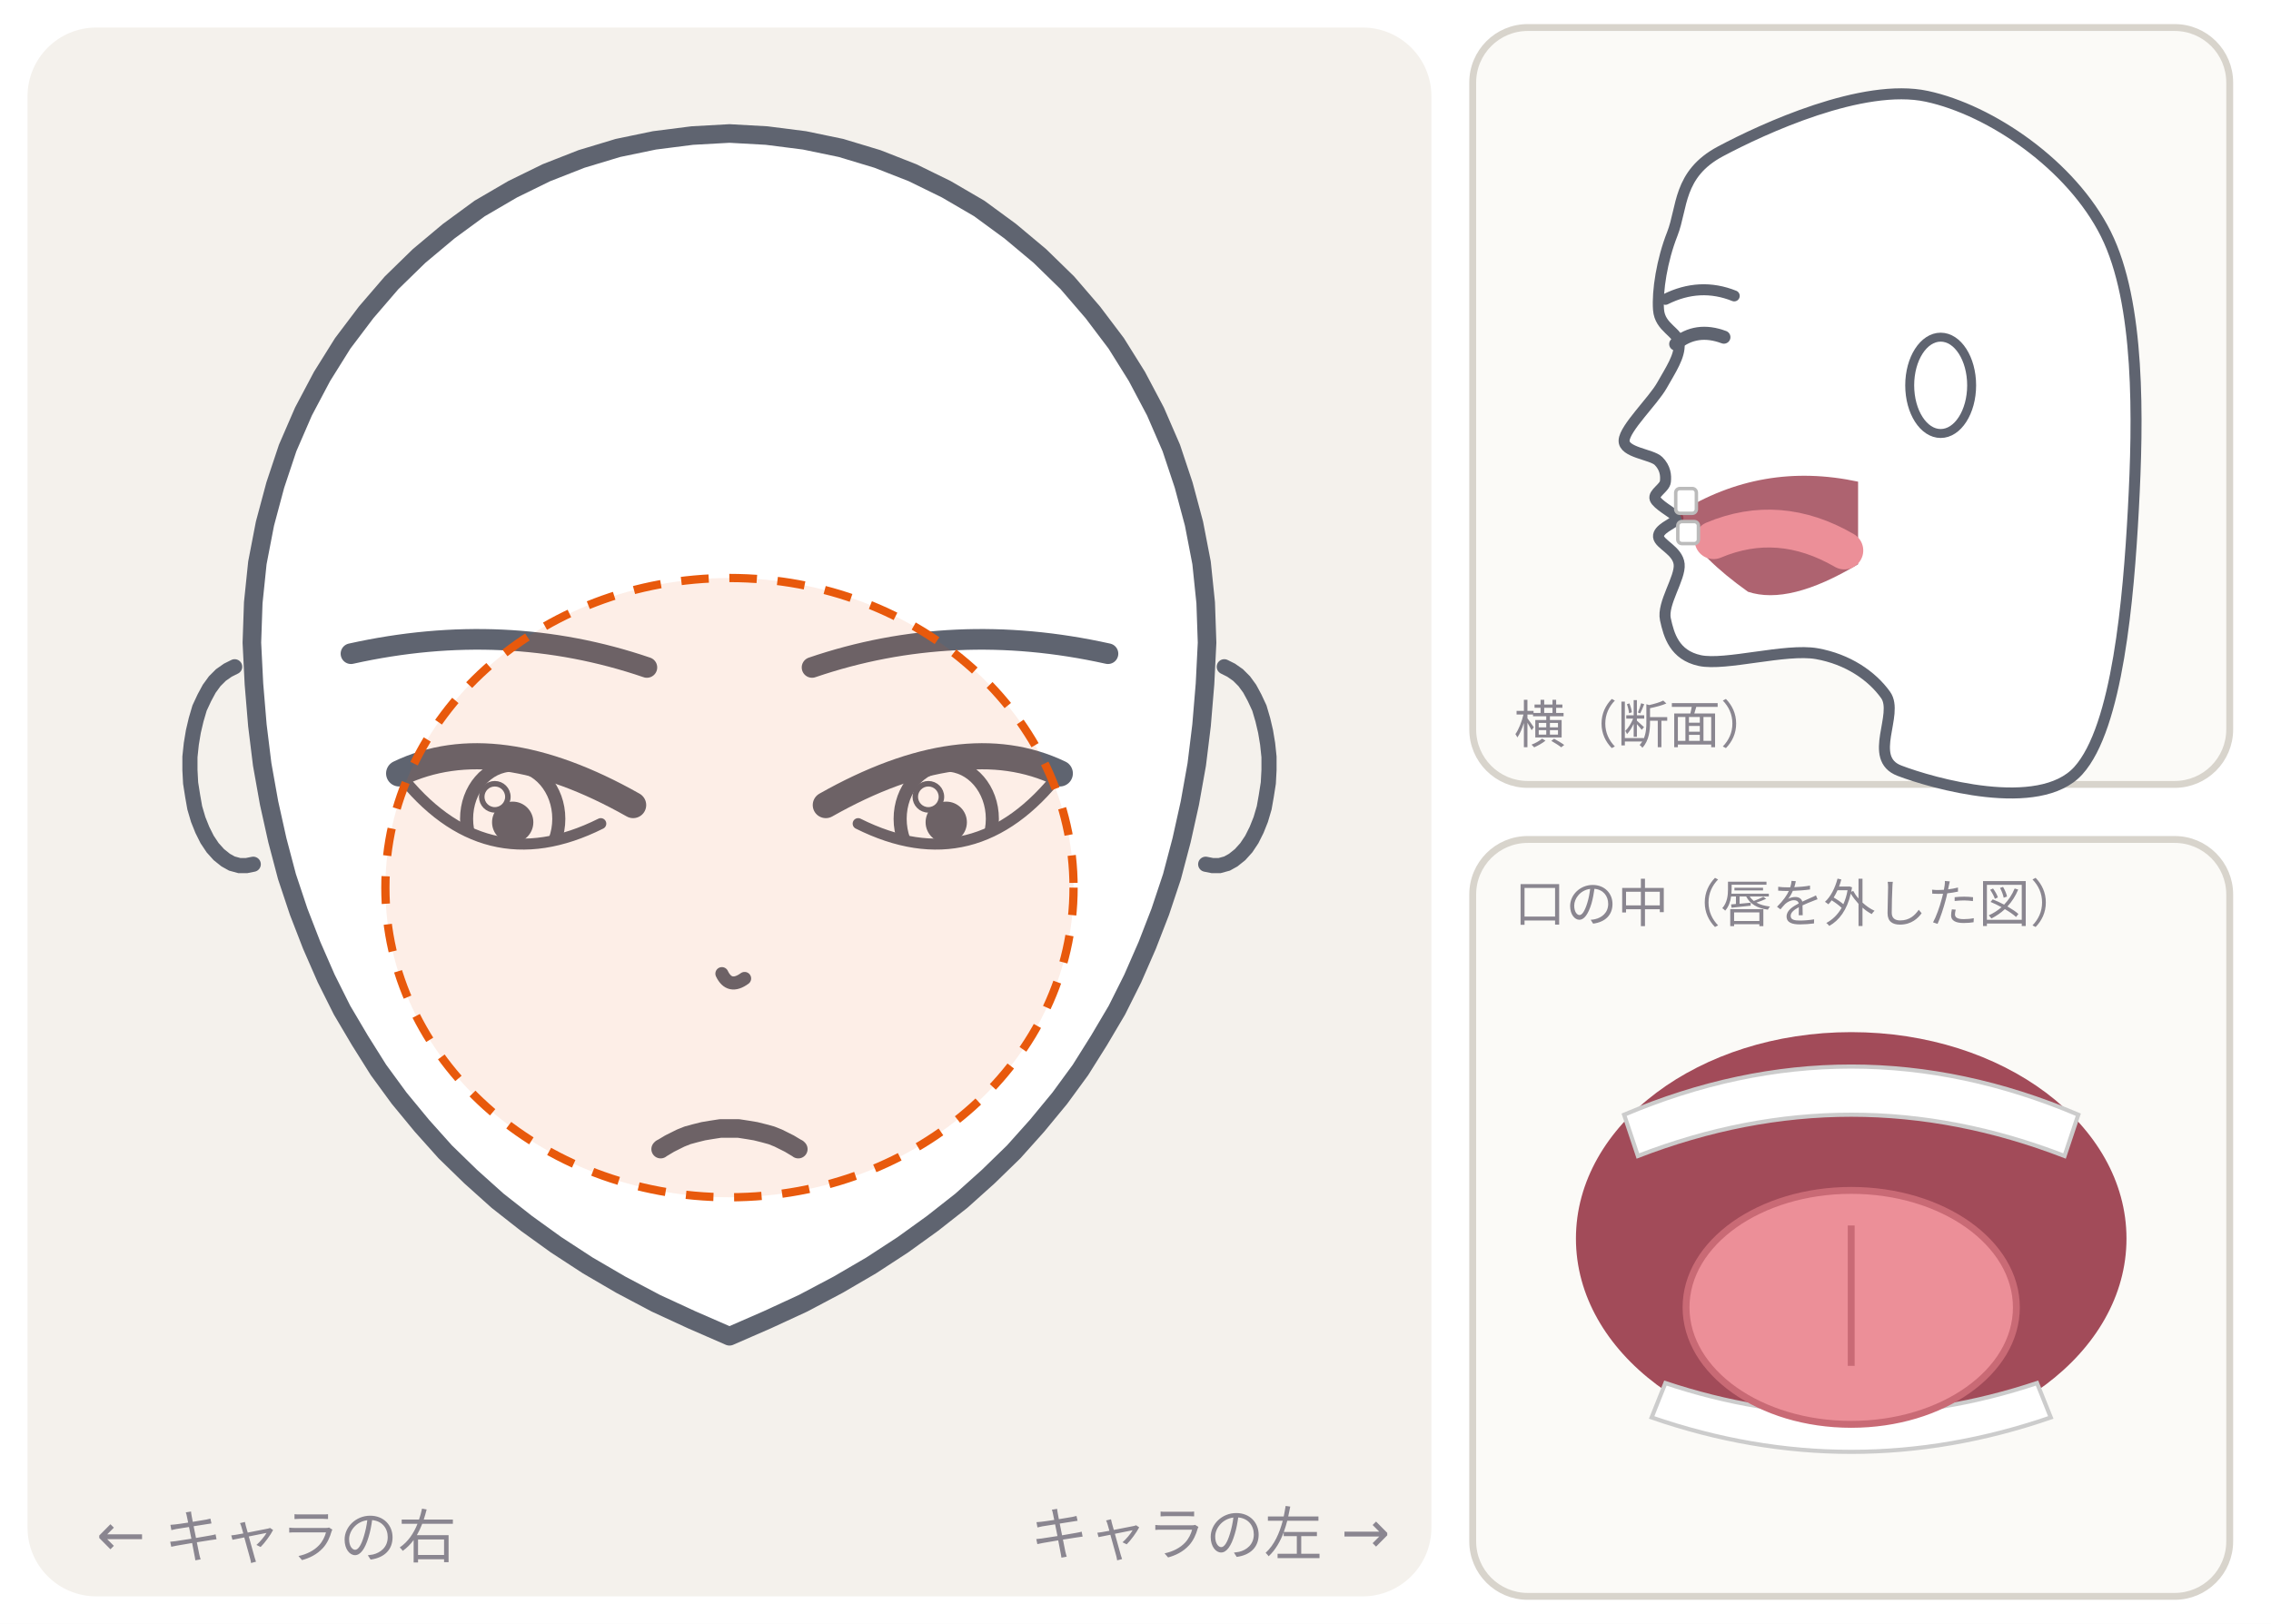
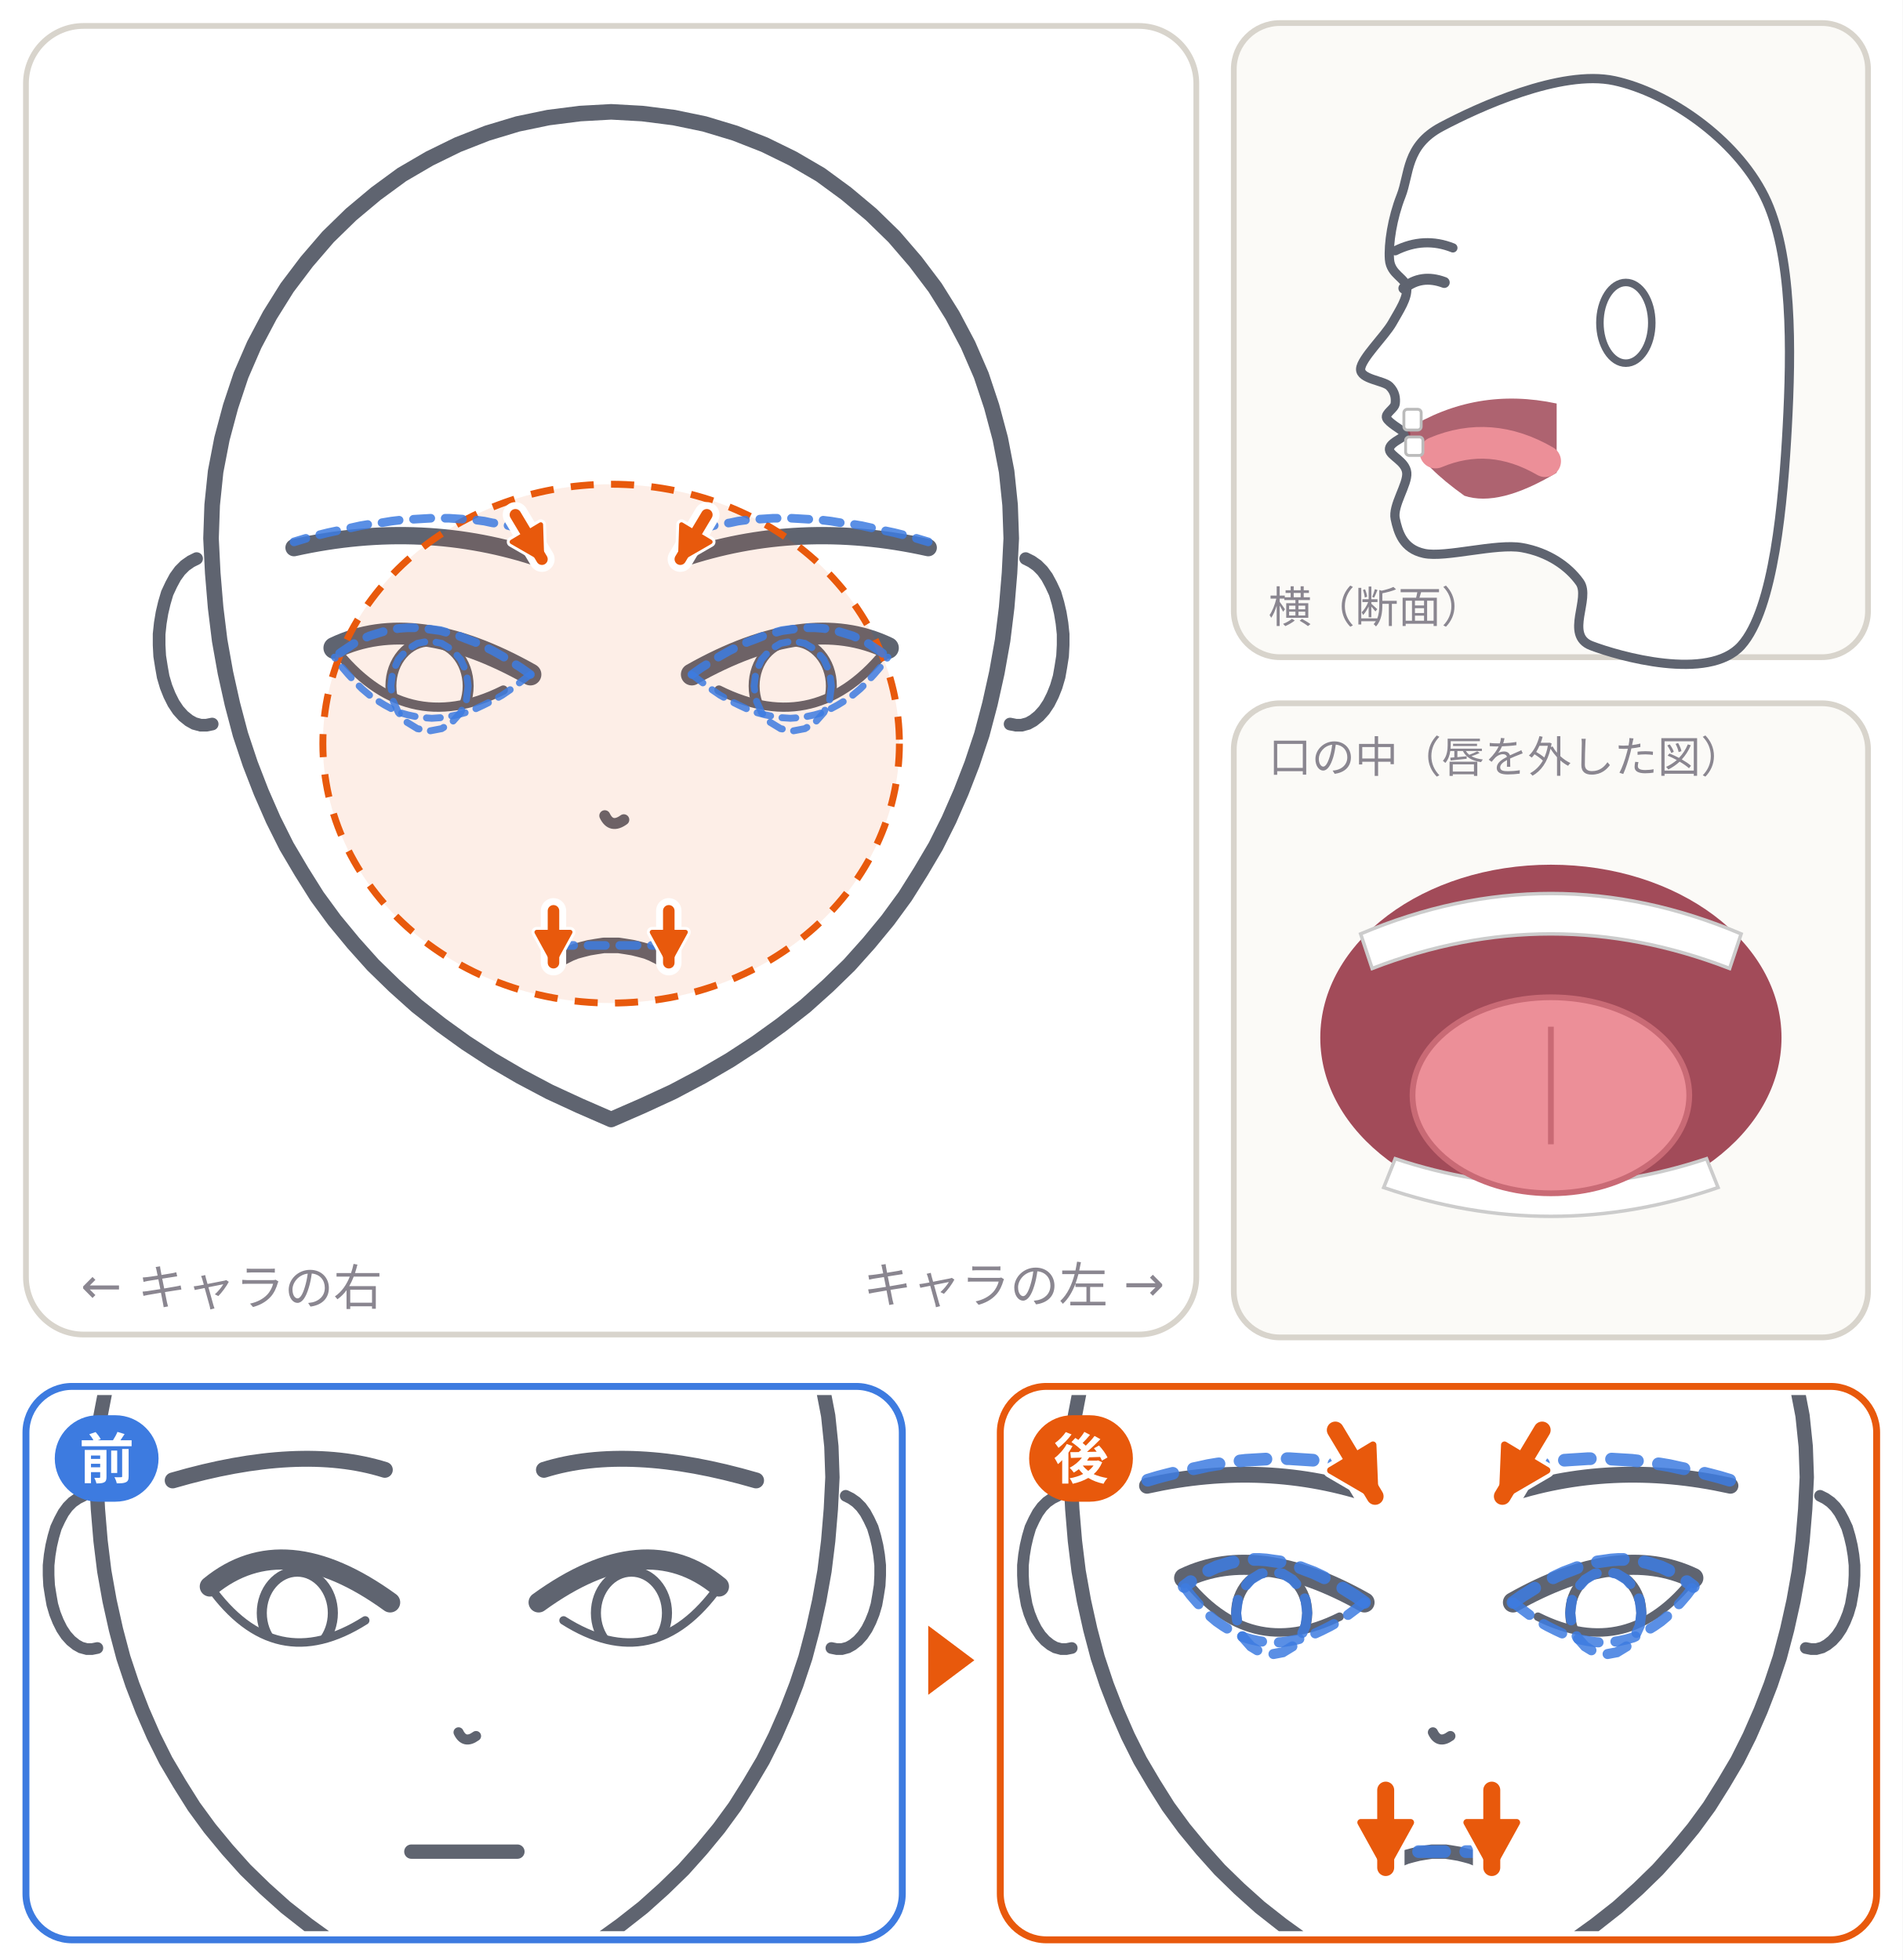
- <svg xmlns="http://www.w3.org/2000/svg" viewBox="0 0 330 236" width="330" height="236" font-family="system-ui, 'Segoe UI', 'Hiragino Sans', 'Noto Sans JP', sans-serif">
+ <svg xmlns="http://www.w3.org/2000/svg" viewBox="0 0 330 340" width="330" height="340" font-family="system-ui, 'Segoe UI', 'Hiragino Sans', 'Noto Sans JP', sans-serif">
  <defs>
    <linearGradient id="iris" x1="0" y1="0" x2="0" y2="1">
      <stop offset="0" stop-color="#3a2a4e" />
      <stop offset="0.55" stop-color="#8a6aa8" />
      <stop offset="1" stop-color="#c7a8e0" />
    </linearGradient>
  </defs>
-   <rect width="330" height="236" fill="#ffffff" />
-   <rect x="4" y="4" width="204" height="228" rx="10" fill="#f4f1ec" />
+   <rect width="330" height="340" fill="#ffffff" />
+   <rect x="4.5" y="4.5" width="203" height="227" rx="10" fill="#fff" stroke="#d8d4cc" />
  <g transform="translate(6,4)">
-     <path d="M171.9,92.9 L172.9,93.4 L173.9,94.1 L174.8,95 L175.6,96.1 L176.3,97.4 L177,98.9 L177.5,100.6 L177.9,102.3 L178.2,104.1 L178.4,106 L178.4,107.9 L178.3,109.8 L178,111.7 L177.7,113.4 L177.2,115.1 L176.6,116.6 L175.9,118 L175.1,119.2 L174.2,120.2 L173.2,121 L172.3,121.5 L171.2,121.8 L170.2,121.8 L169.2,121.6" fill="none" stroke="#5f6470" stroke-width="2.2" stroke-linecap="round" />
-     <path d="M28.1,92.9 L27.1,93.4 L26.1,94.1 L25.2,95 L24.4,96.1 L23.7,97.4 L23,98.9 L22.5,100.6 L22.1,102.3 L21.8,104.1 L21.6,106 L21.6,107.9 L21.7,109.8 L22,111.7 L22.3,113.4 L22.8,115.1 L23.4,116.6 L24.1,118 L24.9,119.2 L25.8,120.2 L26.8,121 L27.7,121.5 L28.8,121.8 L29.8,121.8 L30.8,121.6" fill="none" stroke="#5f6470" stroke-width="2.2" stroke-linecap="round" />
-     <path d="M30.6,89.4 L30.8,83.6 L31.4,77.8 L32.5,72.1 L34,66.5 L35.8,61.1 L38.1,55.8 L40.8,50.7 L43.8,45.9 L47.2,41.4 L50.9,37.1 L54.9,33.2 L59.2,29.6 L63.7,26.3 L68.5,23.5 L73.4,21.1 L78.5,19.1 L83.8,17.5 L89.1,16.4 L94.6,15.7 L100,15.4 L105.4,15.7 L110.9,16.4 L116.2,17.5 L121.5,19.1 L126.6,21.1 L131.5,23.5 L136.3,26.3 L140.8,29.6 L145.1,33.2 L149.1,37.1 L152.8,41.4 L156.2,45.9 L159.2,50.7 L161.9,55.8 L164.2,61.1 L166,66.5 L167.5,72.1 L168.6,77.8 L169.2,83.6 L169.4,89.4 L169.1,95.4 L168.6,101.4 L167.9,107.1 L166.9,112.7 L165.7,118.1 L164.3,123.4 L162.6,128.5 L160.7,133.4 L158.6,138.2 L156.3,142.8 L153.7,147.2 L151,151.5 L148,155.6 L144.7,159.6 L141.3,163.4 L137.6,167 L133.7,170.5 L129.5,173.8 L125.2,176.9 L120.6,179.9 L115.8,182.7 L110.7,185.4 L105.5,187.8 L100,190.2 L94.5,187.8 L89.3,185.4 L84.2,182.7 L79.4,179.9 L74.8,176.9 L70.5,173.8 L66.3,170.5 L62.4,167 L58.7,163.4 L55.3,159.6 L52,155.6 L49,151.5 L46.3,147.2 L43.7,142.8 L41.4,138.2 L39.3,133.4 L37.4,128.5 L35.7,123.4 L34.3,118.1 L33.1,112.7 L32.1,107.1 L31.4,101.4 L30.9,95.4 Z" fill="#ffffff" stroke="#5f6470" stroke-width="2.7" stroke-linejoin="round" />
-     <path d="M98.9,137.5 q1.1,2.3 3.3,0.7" fill="none" stroke="#5f6470" stroke-width="1.9" stroke-linecap="round" />
-     <path d="M110,163 L109.9,162.9 L109.7,162.8 L109.2,162.5 L108.7,162.2 L107.9,161.8 L107.1,161.4 L106.1,161 L105,160.7 L103.8,160.4 L102.6,160.2 L101.3,160 L100,160 L98.7,160 L97.4,160.2 L96.2,160.4 L95,160.7 L93.9,161 L92.9,161.4 L92.1,161.8 L91.3,162.2 L90.8,162.5 L90.3,162.8 L90.1,162.9 L90,163" fill="none" stroke="#5f6470" stroke-width="2.7" stroke-linecap="round" stroke-linejoin="round" />
-     <clipPath id="eyevrmAngryR">
-       <path d="M86,113 Q66,101.7 52,108.4 Q66,126.3 86,113 Z" />
-     </clipPath>
-     <path d="M86,113 Q66,101.7 52,108.4 Q66,126.3 86,113 Z" fill="#ffffff" />
-     <g clip-path="url(#eyevrmAngryR)">
-       <ellipse cx="68.5" cy="115" rx="6.7" ry="7.8" fill="#ffffff" stroke="#5f6470" stroke-width="1.9" />
-       <circle cx="68.5" cy="115.5" r="3" fill="#5f6470" />
-       <circle cx="65.9" cy="111.8" r="1.9" fill="#fff" stroke="#5f6470" stroke-width="0.8" />
+     <g>
+       <g transform="translate(0,0)">
+         <path d="M171.9,92.9 L172.9,93.4 L173.9,94.1 L174.8,95 L175.6,96.1 L176.3,97.4 L177,98.9 L177.5,100.6 L177.9,102.3 L178.2,104.1 L178.4,106 L178.4,107.9 L178.3,109.8 L178,111.7 L177.7,113.4 L177.2,115.1 L176.6,116.6 L175.9,118 L175.1,119.2 L174.2,120.2 L173.2,121 L172.3,121.5 L171.2,121.8 L170.2,121.8 L169.2,121.6" fill="none" stroke="#5f6470" stroke-width="2.2" stroke-linecap="round" />
+         <path d="M28.1,92.9 L27.1,93.4 L26.1,94.1 L25.2,95 L24.4,96.1 L23.7,97.4 L23,98.9 L22.5,100.6 L22.1,102.3 L21.8,104.1 L21.6,106 L21.6,107.9 L21.7,109.8 L22,111.7 L22.3,113.4 L22.8,115.1 L23.4,116.6 L24.1,118 L24.9,119.2 L25.8,120.2 L26.8,121 L27.7,121.5 L28.8,121.8 L29.8,121.8 L30.8,121.6" fill="none" stroke="#5f6470" stroke-width="2.2" stroke-linecap="round" />
+         <path d="M30.6,89.4 L30.8,83.6 L31.4,77.8 L32.5,72.1 L34,66.5 L35.8,61.1 L38.1,55.8 L40.8,50.7 L43.8,45.9 L47.2,41.4 L50.9,37.1 L54.9,33.2 L59.2,29.6 L63.7,26.3 L68.5,23.5 L73.4,21.1 L78.5,19.1 L83.8,17.5 L89.1,16.4 L94.6,15.7 L100,15.4 L105.4,15.7 L110.9,16.4 L116.2,17.5 L121.5,19.1 L126.6,21.1 L131.5,23.5 L136.3,26.3 L140.8,29.6 L145.1,33.2 L149.1,37.1 L152.8,41.4 L156.2,45.9 L159.2,50.7 L161.9,55.8 L164.2,61.1 L166,66.5 L167.5,72.1 L168.6,77.8 L169.2,83.6 L169.4,89.4 L169.1,95.4 L168.6,101.4 L167.9,107.1 L166.9,112.7 L165.7,118.1 L164.3,123.4 L162.6,128.5 L160.7,133.4 L158.6,138.2 L156.3,142.8 L153.7,147.2 L151,151.5 L148,155.6 L144.7,159.6 L141.3,163.4 L137.6,167 L133.7,170.5 L129.5,173.8 L125.2,176.9 L120.6,179.9 L115.8,182.7 L110.7,185.4 L105.5,187.8 L100,190.2 L94.5,187.8 L89.3,185.4 L84.2,182.7 L79.4,179.9 L74.8,176.9 L70.5,173.8 L66.3,170.5 L62.4,167 L58.7,163.4 L55.3,159.6 L52,155.6 L49,151.5 L46.3,147.2 L43.7,142.8 L41.4,138.2 L39.3,133.4 L37.4,128.5 L35.7,123.4 L34.3,118.1 L33.1,112.7 L32.1,107.1 L31.4,101.4 L30.9,95.4 Z" fill="#ffffff" stroke="#5f6470" stroke-width="2.7" stroke-linejoin="round" />
+         <path d="M98.9,137.5 q1.1,2.3 3.3,0.7" fill="none" stroke="#5f6470" stroke-width="1.9" stroke-linecap="round" />
+         <path d="M110,163 L109.9,162.9 L109.7,162.8 L109.2,162.5 L108.7,162.2 L107.9,161.8 L107.1,161.4 L106.1,161 L105,160.7 L103.8,160.4 L102.6,160.2 L101.3,160 L100,160 L98.7,160 L97.4,160.2 L96.2,160.4 L95,160.7 L93.9,161 L92.9,161.4 L92.1,161.8 L91.3,162.2 L90.8,162.5 L90.3,162.8 L90.1,162.9 L90,163" fill="none" stroke="#5f6470" stroke-width="2.7" stroke-linecap="round" stroke-linejoin="round" />
+         <clipPath id="eyevrmAngryR">
+           <path d="M86,113 Q66,101.7 52,108.4 Q66,126.3 86,113 Z" />
+         </clipPath>
+         <path d="M86,113 Q66,101.7 52,108.4 Q66,126.3 86,113 Z" fill="#ffffff" />
+         <g clip-path="url(#eyevrmAngryR)">
+           <ellipse cx="68.5" cy="115" rx="6.7" ry="7.8" fill="#ffffff" stroke="#5f6470" stroke-width="1.9" />
+         </g>
+         <path d="M81.3,115.7 Q64.3,124.2 52,108.4" fill="none" stroke="#5f6470" stroke-width="1.6" stroke-linecap="round" />
+         <path d="M86,113 Q66,101.7 52,108.4" fill="none" stroke="#5f6470" stroke-width="3.8" stroke-linecap="round" />
+         <clipPath id="eyevrmAngryL">
+           <path d="M114,113 Q134,101.7 148,108.4 Q134,126.3 114,113 Z" />
+         </clipPath>
+         <path d="M114,113 Q134,101.7 148,108.4 Q134,126.3 114,113 Z" fill="#ffffff" />
+         <g clip-path="url(#eyevrmAngryL)">
+           <ellipse cx="131.5" cy="115" rx="6.7" ry="7.8" fill="#ffffff" stroke="#5f6470" stroke-width="1.9" />
+         </g>
+         <path d="M118.7,115.7 Q135.7,124.2 148,108.4" fill="none" stroke="#5f6470" stroke-width="1.6" stroke-linecap="round" />
+         <path d="M114,113 Q134,101.7 148,108.4" fill="none" stroke="#5f6470" stroke-width="3.8" stroke-linecap="round" />
+         <path d="M88,93 Q67.5,86 45,91" fill="none" stroke="#5f6470" stroke-width="3" stroke-linecap="round" />
+         <path d="M112,93 Q132.5,86 155,91" fill="none" stroke="#5f6470" stroke-width="3" stroke-linecap="round" />
+         <ellipse cx="100" cy="125" rx="50" ry="45" fill="#e8590c" fill-opacity="0.10" stroke="#e8590c" stroke-width="1.2" stroke-dasharray="4 3" />
+       </g>
+       <path d="M114,113 L115.7,111.8 L117.3,110.8 L118.9,109.8 L120.5,108.9 L122.1,108.1 L123.6,107.4 L125.2,106.8 L126.7,106.2 L128.2,105.8 L129.6,105.4 L131.1,105.2 L132.5,105 L133.9,104.9 L135.3,104.9 L136.7,105 L138,105.2 L139.3,105.5 L140.6,105.9 L141.9,106.3 L143.2,106.9 L144.4,107.5 L145.6,108.3 L146.8,109.1 L148,110" fill="none" stroke="#3d7be0" stroke-width="1.5" stroke-dasharray="3 2.5" stroke-linecap="round" opacity="0.85" />
+       <path d="M114,113 L115.7,114.3 L117.3,115.5 L118.9,116.6 L120.5,117.5 L122.1,118.3 L123.6,119 L125.2,119.6 L126.7,120 L128.2,120.3 L129.6,120.5 L131.1,120.6 L132.5,120.5 L133.9,120.3 L135.3,120 L136.7,119.6 L138,119 L139.3,118.3 L140.6,117.5 L141.9,116.6 L143.2,115.5 L144.4,114.3 L145.6,113 L146.8,111.6 L148,110" fill="none" stroke="#3d7be0" stroke-width="1.2" stroke-dasharray="2.4 2" stroke-linecap="round" opacity="0.85" />
+       <path d="M138.2,115 L137.9,117.4 L136.9,119.6 L135.4,121.3 L133.6,122.4 L131.5,122.8 L129.4,122.4 L127.6,121.3 L126.1,119.6 L125.1,117.4 L124.8,115 L125.1,112.6 L126.1,110.4 L127.6,108.7 L129.4,107.6 L131.5,107.2 L133.6,107.6 L135.4,108.7 L136.9,110.4 L137.9,112.6 L138.2,115" fill="none" stroke="#3d7be0" stroke-width="1.2" stroke-dasharray="2.4 2" stroke-linecap="round" opacity="0.85" />
+       <path d="M115,88 L116.3,87.6 L117.7,87.2 L119.1,86.9 L120.6,86.7 L122,86.4 L123.5,86.2 L125,86.1 L126.6,86 L128.1,85.9 L129.7,85.9 L131.3,85.9 L133,86 L134.7,86.1 L136.4,86.2 L138.1,86.4 L139.9,86.7 L141.7,86.9 L143.5,87.2 L145.3,87.6 L147.2,88 L149.1,88.4 L151.1,88.9 L153,89.4 L155,90" fill="none" stroke="#3d7be0" stroke-width="1.5" stroke-dasharray="3 2.5" stroke-linecap="round" opacity="0.85" />
+       <path d="M86,113 L84.3,111.8 L82.7,110.8 L81.1,109.8 L79.5,108.9 L77.9,108.1 L76.4,107.4 L74.8,106.8 L73.3,106.2 L71.8,105.8 L70.4,105.4 L68.9,105.2 L67.5,105 L66.1,104.9 L64.7,104.9 L63.3,105 L62,105.2 L60.7,105.5 L59.4,105.9 L58.1,106.3 L56.8,106.9 L55.6,107.5 L54.4,108.3 L53.2,109.1 L52,110" fill="none" stroke="#3d7be0" stroke-width="1.5" stroke-dasharray="3 2.5" stroke-linecap="round" opacity="0.85" />
+       <path d="M86,113 L84.3,114.3 L82.7,115.5 L81.1,116.6 L79.5,117.5 L77.9,118.3 L76.4,119 L74.8,119.6 L73.3,120 L71.8,120.3 L70.4,120.5 L68.9,120.6 L67.5,120.5 L66.1,120.3 L64.7,120 L63.3,119.6 L62,119 L60.7,118.3 L59.4,117.5 L58.1,116.6 L56.8,115.5 L55.6,114.3 L54.4,113 L53.2,111.6 L52,110" fill="none" stroke="#3d7be0" stroke-width="1.2" stroke-dasharray="2.4 2" stroke-linecap="round" opacity="0.85" />
+       <path d="M75.2,115 L74.9,117.4 L73.9,119.6 L72.4,121.3 L70.6,122.4 L68.5,122.8 L66.4,122.4 L64.6,121.3 L63.1,119.6 L62.1,117.4 L61.8,115 L62.1,112.6 L63.1,110.4 L64.6,108.7 L66.4,107.6 L68.5,107.2 L70.6,107.6 L72.4,108.7 L73.9,110.4 L74.9,112.6 L75.2,115" fill="none" stroke="#3d7be0" stroke-width="1.2" stroke-dasharray="2.4 2" stroke-linecap="round" opacity="0.85" />
+       <path d="M85,88 L83.7,87.6 L82.3,87.2 L80.9,86.9 L79.4,86.7 L78,86.4 L76.5,86.2 L75,86.1 L73.4,86 L71.9,85.9 L70.3,85.9 L68.7,85.9 L67,86 L65.3,86.1 L63.6,86.2 L61.9,86.4 L60.1,86.7 L58.3,86.9 L56.5,87.2 L54.7,87.6 L52.8,88 L50.9,88.4 L48.9,88.9 L47,89.4 L45,90" fill="none" stroke="#3d7be0" stroke-width="1.5" stroke-dasharray="3 2.5" stroke-linecap="round" opacity="0.85" />
+       <path d="M110,160 L109.9,160 L109.7,160 L109.2,160 L108.7,160 L107.9,160 L107.1,160 L106.1,160 L105,160 L103.8,160 L102.6,160 L101.3,160 L100,160 L98.7,160 L97.4,160 L96.2,160 L95,160 L93.9,160 L92.9,160 L92.1,160 L91.3,160 L90.8,160 L90.3,160 L90.1,160 L90,160" fill="none" stroke="#3d7be0" stroke-width="1.5" stroke-dasharray="3 2.5" stroke-linecap="round" opacity="0.85" />
+       <line x1="116.6" y1="85.3" x2="112" y2="93" stroke="#ffffff" stroke-width="4.4" stroke-linecap="round" />
+       <polygon points="112,93 112.2,87 117.2,90" fill="#ffffff" stroke="#ffffff" stroke-width="1.8" stroke-linejoin="round" />
+       <line x1="116.6" y1="85.3" x2="112" y2="93" stroke="#e8590c" stroke-width="2" stroke-linecap="round" />
+       <polygon points="112,93 112.2,87 117.2,90" fill="#e8590c" stroke="#e8590c" stroke-width="0.8" stroke-linejoin="round" />
+       <line x1="83.4" y1="85.3" x2="88" y2="93" stroke="#ffffff" stroke-width="4.4" stroke-linecap="round" />
+       <polygon points="88,93 82.8,90 87.8,87" fill="#ffffff" stroke="#ffffff" stroke-width="1.8" stroke-linejoin="round" />
+       <line x1="83.4" y1="85.3" x2="88" y2="93" stroke="#e8590c" stroke-width="2" stroke-linecap="round" />
+       <polygon points="88,93 82.8,90 87.8,87" fill="#e8590c" stroke="#e8590c" stroke-width="0.8" stroke-linejoin="round" />
+       <line x1="110" y1="154" x2="110" y2="163" stroke="#ffffff" stroke-width="4.4" stroke-linecap="round" />
+       <polygon points="110,163 107.1,157.7 112.9,157.7" fill="#ffffff" stroke="#ffffff" stroke-width="1.8" stroke-linejoin="round" />
+       <line x1="110" y1="154" x2="110" y2="163" stroke="#e8590c" stroke-width="2" stroke-linecap="round" />
+       <polygon points="110,163 107.1,157.7 112.9,157.7" fill="#e8590c" stroke="#e8590c" stroke-width="0.8" stroke-linejoin="round" />
+       <line x1="90" y1="154" x2="90" y2="163" stroke="#ffffff" stroke-width="4.4" stroke-linecap="round" />
+       <polygon points="90,163 87.1,157.7 92.9,157.7" fill="#ffffff" stroke="#ffffff" stroke-width="1.8" stroke-linejoin="round" />
+       <line x1="90" y1="154" x2="90" y2="163" stroke="#e8590c" stroke-width="2" stroke-linecap="round" />
+       <polygon points="90,163 87.1,157.7 92.9,157.7" fill="#e8590c" stroke="#e8590c" stroke-width="0.8" stroke-linejoin="round" />
    </g>
-     <path d="M81.3,115.7 Q64.3,124.2 52,108.4" fill="none" stroke="#5f6470" stroke-width="1.6" stroke-linecap="round" />
-     <path d="M86,113 Q66,101.7 52,108.4" fill="none" stroke="#5f6470" stroke-width="3.8" stroke-linecap="round" />
-     <clipPath id="eyevrmAngryL">
-       <path d="M114,113 Q134,101.7 148,108.4 Q134,126.3 114,113 Z" />
-     </clipPath>
-     <path d="M114,113 Q134,101.7 148,108.4 Q134,126.3 114,113 Z" fill="#ffffff" />
-     <g clip-path="url(#eyevrmAngryL)">
-       <ellipse cx="131.5" cy="115" rx="6.7" ry="7.8" fill="#ffffff" stroke="#5f6470" stroke-width="1.9" />
-       <circle cx="131.5" cy="115.5" r="3" fill="#5f6470" />
-       <circle cx="128.9" cy="111.8" r="1.9" fill="#fff" stroke="#5f6470" stroke-width="0.8" />
-     </g>
-     <path d="M118.7,115.7 Q135.7,124.2 148,108.4" fill="none" stroke="#5f6470" stroke-width="1.6" stroke-linecap="round" />
-     <path d="M114,113 Q134,101.7 148,108.4" fill="none" stroke="#5f6470" stroke-width="3.8" stroke-linecap="round" />
-     <path d="M88,93 Q67.5,86 45,91" fill="none" stroke="#5f6470" stroke-width="3" stroke-linecap="round" />
-     <path d="M112,93 Q132.5,86 155,91" fill="none" stroke="#5f6470" stroke-width="3" stroke-linecap="round" />
-     <ellipse cx="100" cy="125" rx="50" ry="45" fill="#e8590c" fill-opacity="0.10" stroke="#e8590c" stroke-width="1.2" stroke-dasharray="4 3" />
  </g>
  <g transform="translate(214,4)">
    <rect x="0" y="0" width="110" height="110" rx="8" fill="#fbfaf7" stroke="#d8d4cc" />
    <path d="M36,18 C29.8,21.3 30.5,26.2 29,30 C27.5,33.8 26.8,38.3 27,41 C27.2,43.7 29.9,44.2 30,46 C30.1,47.8 28.8,49.7 27.5,52 C26.2,54.3 22.1,58.2 22,60 C21.9,61.8 26,62 27,63 C28,64 28.1,65.1 28,66 C27.9,66.9 26.2,67.7 26.5,68.5 C26.8,69.3 29,70.5 29.5,71 C30,71.5 29.9,71.1 29.5,71.6 C29.1,72.1 26.9,72.9 27,74 C27.1,75.1 29.8,76 30,78 C30.2,80 27.5,83.7 28,86 C28.5,88.3 29.3,91.2 33,92 C36.7,92.8 45.5,90.2 50,91 C54.5,91.8 58,94.2 60,97 C62,99.8 57.3,106.2 62,108 C66.7,109.8 82.3,114.3 88,108 C93.7,101.7 95.3,83 96,70 C96.7,57 97,40 92,30 C87,20 75.3,12 66,10 C56.7,8 42.2,14.7 36,18 Z" fill="#ffffff" stroke="#5f6470" stroke-width="1.6" />
    <path d="M30,70.5 Q42,63 56,66 L56,78 Q46,84 40,82 Q33,77 31,73 Z" fill="#9a3c4c" opacity="0.8" />
    <path d="M54,76 Q44.5,70.5 35,74.5" fill="none" stroke="#ec8f98" stroke-width="5.5" stroke-linecap="round" />
    <rect x="29.5" y="67" width="3" height="3.6" rx="0.6" fill="#fff" stroke="#bbb" stroke-width="0.5" />
    <rect x="29.8" y="71.8" width="3" height="3.2" rx="0.6" fill="#fff" stroke="#bbb" stroke-width="0.5" />
    <path d="M29.5,46 q3,-2.5 7,-1" fill="none" stroke="#5f6470" stroke-width="1.9" stroke-linecap="round" />
    <path d="M28,39.5 q5,-2.5 10,-0.5" fill="none" stroke="#5f6470" stroke-width="1.6" stroke-linecap="round" />
    <ellipse cx="68" cy="52" rx="4.5" ry="7" fill="#ffffff" stroke="#5f6470" stroke-width="1.3" />
    <text x="6" y="104" font-size="7.5" fill="#8a8690">横（断面）</text>
  </g>
  <g transform="translate(214,122)">
    <rect x="0" y="0" width="110" height="110" rx="8" fill="#fbfaf7" stroke="#d8d4cc" />
    <ellipse cx="55.0" cy="58" rx="40" ry="30" fill="#9a3c4c" opacity="0.92" />
    <path d="M22,40 Q55,26 88,40 L86,46 Q55,34 24,46 Z" fill="#ffffff" stroke="#ccc" stroke-width="0.6" />
    <path d="M26,84 Q55,94 84,84 L82,79 Q55,88 28,79 Z" fill="#ffffff" stroke="#ccc" stroke-width="0.6" />
    <g transform="rotate(0 55 68)">
      <ellipse cx="55" cy="68" rx="24" ry="17" fill="#ec8f98" stroke="#c96a75" stroke-width="1" />
      <line x1="55" y1="56.1" x2="55" y2="76.5" stroke="#c96a75" stroke-width="1" />
    </g>
    <text x="6" y="12" font-size="7.5" fill="#8a8690">口の中（唇を外した図）</text>
  </g>
  <text x="14" y="226" font-size="8.5" fill="#8a8690">← キャラの右</text>
  <text x="202" y="226" text-anchor="end" font-size="8.5" fill="#8a8690">キャラの左 →</text>
+   <rect x="4.5" y="240.5" width="152" height="96" rx="8" fill="#fff" stroke="#3d7be0" stroke-width="1.2" />
+   <svg x="6.0" y="242.0" width="149" height="93" viewBox="19.1 73.9 161.7 101.1" preserveAspectRatio="xMidYMid meet">
+     <g>
+       <g transform="translate(0,0)">
+         <path d="M171.9,92.9 L172.9,93.4 L173.9,94.1 L174.8,95 L175.6,96.1 L176.3,97.4 L177,98.9 L177.5,100.6 L177.9,102.3 L178.2,104.1 L178.4,106 L178.4,107.9 L178.3,109.8 L178,111.7 L177.7,113.4 L177.2,115.1 L176.6,116.6 L175.9,118 L175.1,119.2 L174.2,120.2 L173.2,121 L172.3,121.5 L171.2,121.8 L170.2,121.8 L169.2,121.6" fill="none" stroke="#5f6470" stroke-width="2.2" stroke-linecap="round" />
+         <path d="M28.1,92.9 L27.1,93.4 L26.1,94.1 L25.2,95 L24.4,96.1 L23.7,97.4 L23,98.9 L22.5,100.6 L22.1,102.3 L21.8,104.1 L21.6,106 L21.6,107.9 L21.7,109.8 L22,111.7 L22.3,113.4 L22.8,115.1 L23.4,116.6 L24.1,118 L24.9,119.2 L25.8,120.2 L26.8,121 L27.7,121.5 L28.8,121.8 L29.8,121.8 L30.8,121.6" fill="none" stroke="#5f6470" stroke-width="2.2" stroke-linecap="round" />
+         <path d="M30.6,89.4 L30.8,83.6 L31.4,77.8 L32.5,72.1 L34,66.5 L35.8,61.1 L38.1,55.8 L40.8,50.7 L43.8,45.9 L47.2,41.4 L50.9,37.1 L54.9,33.2 L59.2,29.6 L63.7,26.3 L68.5,23.5 L73.4,21.1 L78.5,19.1 L83.8,17.5 L89.1,16.4 L94.6,15.7 L100,15.4 L105.4,15.7 L110.9,16.4 L116.2,17.5 L121.5,19.1 L126.6,21.1 L131.5,23.5 L136.3,26.3 L140.8,29.6 L145.1,33.2 L149.1,37.1 L152.8,41.4 L156.2,45.9 L159.2,50.7 L161.9,55.8 L164.2,61.1 L166,66.5 L167.5,72.1 L168.6,77.8 L169.2,83.6 L169.4,89.4 L169.1,95.4 L168.6,101.4 L167.9,107.1 L166.9,112.7 L165.7,118.1 L164.3,123.4 L162.6,128.5 L160.7,133.4 L158.6,138.2 L156.3,142.8 L153.7,147.2 L151,151.5 L148,155.6 L144.7,159.6 L141.3,163.4 L137.6,167 L133.7,170.5 L129.5,173.8 L125.2,176.9 L120.6,179.9 L115.8,182.7 L110.7,185.4 L105.5,187.8 L100,190.2 L94.5,187.8 L89.3,185.4 L84.2,182.7 L79.4,179.9 L74.8,176.9 L70.5,173.8 L66.3,170.5 L62.4,167 L58.7,163.4 L55.3,159.6 L52,155.6 L49,151.5 L46.3,147.2 L43.7,142.8 L41.4,138.2 L39.3,133.4 L37.4,128.5 L35.7,123.4 L34.3,118.1 L33.1,112.7 L32.1,107.1 L31.4,101.4 L30.9,95.4 Z" fill="#ffffff" stroke="#5f6470" stroke-width="2.7" stroke-linejoin="round" />
+         <path d="M98.9,137.5 q1.1,2.3 3.3,0.7" fill="none" stroke="#5f6470" stroke-width="1.9" stroke-linecap="round" />
+         <path d="M110,160 L109.9,160 L109.7,160 L109.2,160 L108.7,160 L107.9,160 L107.1,160 L106.1,160 L105,160 L103.8,160 L102.6,160 L101.3,160 L100,160 L98.7,160 L97.4,160 L96.2,160 L95,160 L93.9,160 L92.9,160 L92.1,160 L91.3,160 L90.8,160 L90.3,160 L90.1,160 L90,160" fill="none" stroke="#5f6470" stroke-width="2.7" stroke-linecap="round" stroke-linejoin="round" />
+         <clipPath id="eyevrmAngrybR">
+           <path d="M86,113 Q66,98.5 52,110 Q66,129.5 86,113 Z" />
+         </clipPath>
+         <path d="M86,113 Q66,98.5 52,110 Q66,129.5 86,113 Z" fill="#ffffff" />
+         <g clip-path="url(#eyevrmAngrybR)">
+           <ellipse cx="68.5" cy="115" rx="6.7" ry="7.8" fill="#ffffff" stroke="#5f6470" stroke-width="1.9" />
+         </g>
+         <path d="M81.3,116.4 Q64.3,127.2 52,110" fill="none" stroke="#5f6470" stroke-width="1.6" stroke-linecap="round" />
+         <path d="M86,113 Q66,98.5 52,110" fill="none" stroke="#5f6470" stroke-width="3.8" stroke-linecap="round" />
+         <clipPath id="eyevrmAngrybL">
+           <path d="M114,113 Q134,98.5 148,110 Q134,129.5 114,113 Z" />
+         </clipPath>
+         <path d="M114,113 Q134,98.5 148,110 Q134,129.5 114,113 Z" fill="#ffffff" />
+         <g clip-path="url(#eyevrmAngrybL)">
+           <ellipse cx="131.5" cy="115" rx="6.7" ry="7.8" fill="#ffffff" stroke="#5f6470" stroke-width="1.9" />
+         </g>
+         <path d="M118.7,116.4 Q135.7,127.2 148,110" fill="none" stroke="#5f6470" stroke-width="1.6" stroke-linecap="round" />
+         <path d="M114,113 Q134,98.5 148,110" fill="none" stroke="#5f6470" stroke-width="3.8" stroke-linecap="round" />
+         <path d="M85,88 Q69,83 45,90" fill="none" stroke="#5f6470" stroke-width="3" stroke-linecap="round" />
+         <path d="M115,88 Q131,83 155,90" fill="none" stroke="#5f6470" stroke-width="3" stroke-linecap="round" />
+       </g>
+     </g>
+   </svg>
+   <rect x="9.5" y="245.5" width="18" height="15" rx="7.5" fill="#3d7be0" />
+   <text x="18.5" y="256.5" text-anchor="middle" font-size="9.5" font-weight="bold" fill="#fff">前</text>
+   <rect x="173.5" y="240.5" width="152" height="96" rx="8" fill="#fff" stroke="#e8590c" stroke-width="1.2" />
+   <svg x="175.0" y="242.0" width="149" height="93" viewBox="19.1 73.9 161.7 101.1" preserveAspectRatio="xMidYMid meet">
+     <g>
+       <g transform="translate(0,0)">
+         <path d="M171.9,92.9 L172.9,93.4 L173.9,94.1 L174.8,95 L175.6,96.1 L176.3,97.4 L177,98.9 L177.5,100.6 L177.9,102.3 L178.2,104.1 L178.4,106 L178.4,107.9 L178.3,109.8 L178,111.7 L177.7,113.4 L177.2,115.1 L176.6,116.6 L175.9,118 L175.1,119.2 L174.2,120.2 L173.2,121 L172.3,121.5 L171.2,121.8 L170.2,121.8 L169.2,121.6" fill="none" stroke="#5f6470" stroke-width="2.2" stroke-linecap="round" />
+         <path d="M28.1,92.9 L27.1,93.4 L26.1,94.1 L25.2,95 L24.4,96.1 L23.7,97.4 L23,98.9 L22.5,100.6 L22.1,102.3 L21.8,104.1 L21.6,106 L21.6,107.9 L21.7,109.8 L22,111.7 L22.3,113.4 L22.8,115.1 L23.4,116.6 L24.1,118 L24.9,119.2 L25.8,120.2 L26.8,121 L27.7,121.5 L28.8,121.8 L29.8,121.8 L30.8,121.6" fill="none" stroke="#5f6470" stroke-width="2.2" stroke-linecap="round" />
+         <path d="M30.6,89.4 L30.8,83.6 L31.4,77.8 L32.5,72.1 L34,66.5 L35.8,61.1 L38.1,55.8 L40.8,50.7 L43.8,45.9 L47.2,41.4 L50.9,37.1 L54.9,33.2 L59.2,29.6 L63.7,26.3 L68.5,23.5 L73.4,21.1 L78.5,19.1 L83.8,17.5 L89.1,16.4 L94.6,15.7 L100,15.4 L105.4,15.7 L110.9,16.4 L116.2,17.5 L121.5,19.1 L126.6,21.1 L131.5,23.5 L136.3,26.3 L140.8,29.6 L145.1,33.2 L149.1,37.1 L152.8,41.4 L156.2,45.9 L159.2,50.7 L161.9,55.8 L164.2,61.1 L166,66.5 L167.5,72.1 L168.6,77.8 L169.2,83.6 L169.4,89.4 L169.1,95.4 L168.6,101.4 L167.9,107.1 L166.9,112.7 L165.7,118.1 L164.3,123.4 L162.6,128.5 L160.7,133.4 L158.6,138.2 L156.3,142.8 L153.7,147.2 L151,151.5 L148,155.6 L144.7,159.6 L141.3,163.4 L137.6,167 L133.7,170.5 L129.5,173.8 L125.2,176.9 L120.6,179.9 L115.8,182.7 L110.7,185.4 L105.5,187.8 L100,190.2 L94.5,187.8 L89.3,185.4 L84.2,182.7 L79.4,179.9 L74.8,176.9 L70.5,173.8 L66.3,170.5 L62.4,167 L58.7,163.4 L55.3,159.6 L52,155.6 L49,151.5 L46.3,147.2 L43.7,142.8 L41.4,138.2 L39.3,133.4 L37.4,128.5 L35.7,123.4 L34.3,118.1 L33.1,112.7 L32.1,107.1 L31.4,101.4 L30.9,95.4 Z" fill="#ffffff" stroke="#5f6470" stroke-width="2.7" stroke-linejoin="round" />
+         <path d="M98.9,137.5 q1.1,2.3 3.3,0.7" fill="none" stroke="#5f6470" stroke-width="1.9" stroke-linecap="round" />
+         <path d="M110,163 L109.9,162.9 L109.7,162.8 L109.2,162.5 L108.7,162.2 L107.9,161.8 L107.1,161.4 L106.1,161 L105,160.7 L103.8,160.4 L102.6,160.2 L101.3,160 L100,160 L98.7,160 L97.4,160.2 L96.2,160.4 L95,160.7 L93.9,161 L92.9,161.4 L92.1,161.8 L91.3,162.2 L90.8,162.5 L90.3,162.8 L90.1,162.9 L90,163" fill="none" stroke="#5f6470" stroke-width="2.7" stroke-linecap="round" stroke-linejoin="round" />
+         <clipPath id="eyevrmAngryaR">
+           <path d="M86,113 Q66,101.7 52,108.4 Q66,126.3 86,113 Z" />
+         </clipPath>
+         <path d="M86,113 Q66,101.7 52,108.4 Q66,126.3 86,113 Z" fill="#ffffff" />
+         <g clip-path="url(#eyevrmAngryaR)">
+           <ellipse cx="68.5" cy="115" rx="6.7" ry="7.8" fill="#ffffff" stroke="#5f6470" stroke-width="1.9" />
+         </g>
+         <path d="M81.3,115.7 Q64.3,124.2 52,108.4" fill="none" stroke="#5f6470" stroke-width="1.6" stroke-linecap="round" />
+         <path d="M86,113 Q66,101.7 52,108.4" fill="none" stroke="#5f6470" stroke-width="3.8" stroke-linecap="round" />
+         <clipPath id="eyevrmAngryaL">
+           <path d="M114,113 Q134,101.7 148,108.4 Q134,126.3 114,113 Z" />
+         </clipPath>
+         <path d="M114,113 Q134,101.7 148,108.4 Q134,126.3 114,113 Z" fill="#ffffff" />
+         <g clip-path="url(#eyevrmAngryaL)">
+           <ellipse cx="131.5" cy="115" rx="6.7" ry="7.8" fill="#ffffff" stroke="#5f6470" stroke-width="1.9" />
+         </g>
+         <path d="M118.7,115.7 Q135.7,124.2 148,108.4" fill="none" stroke="#5f6470" stroke-width="1.6" stroke-linecap="round" />
+         <path d="M114,113 Q134,101.7 148,108.4" fill="none" stroke="#5f6470" stroke-width="3.8" stroke-linecap="round" />
+         <path d="M88,93 Q67.5,86 45,91" fill="none" stroke="#5f6470" stroke-width="3" stroke-linecap="round" />
+         <path d="M112,93 Q132.5,86 155,91" fill="none" stroke="#5f6470" stroke-width="3" stroke-linecap="round" />
+       </g>
+       <path d="M114,113 L115.7,111.8 L117.3,110.8 L118.9,109.8 L120.5,108.9 L122.1,108.1 L123.6,107.4 L125.2,106.8 L126.7,106.2 L128.2,105.8 L129.6,105.4 L131.1,105.2 L132.5,105 L133.9,104.9 L135.3,104.9 L136.7,105 L138,105.2 L139.3,105.5 L140.6,105.9 L141.9,106.3 L143.2,106.9 L144.4,107.5 L145.6,108.3 L146.8,109.1 L148,110" fill="none" stroke="#3d7be0" stroke-width="2.4" stroke-dasharray="4.9 4" stroke-linecap="round" opacity="0.85" />
+       <path d="M114,113 L115.7,114.3 L117.3,115.5 L118.9,116.6 L120.5,117.5 L122.1,118.3 L123.6,119 L125.2,119.6 L126.7,120 L128.2,120.3 L129.6,120.5 L131.1,120.6 L132.5,120.5 L133.9,120.3 L135.3,120 L136.7,119.6 L138,119 L139.3,118.3 L140.6,117.5 L141.9,116.6 L143.2,115.5 L144.4,114.3 L145.6,113 L146.8,111.6 L148,110" fill="none" stroke="#3d7be0" stroke-width="1.9" stroke-dasharray="3.9 3.2" stroke-linecap="round" opacity="0.85" />
+       <path d="M138.2,115 L137.9,117.4 L136.9,119.6 L135.4,121.3 L133.6,122.4 L131.5,122.8 L129.4,122.4 L127.6,121.3 L126.1,119.6 L125.1,117.4 L124.8,115 L125.1,112.6 L126.1,110.4 L127.6,108.7 L129.4,107.6 L131.5,107.2 L133.6,107.6 L135.4,108.7 L136.9,110.4 L137.9,112.6 L138.2,115" fill="none" stroke="#3d7be0" stroke-width="1.9" stroke-dasharray="3.9 3.2" stroke-linecap="round" opacity="0.85" />
+       <path d="M115,88 L116.3,87.6 L117.7,87.2 L119.1,86.9 L120.6,86.7 L122,86.4 L123.5,86.2 L125,86.1 L126.6,86 L128.1,85.9 L129.7,85.9 L131.3,85.9 L133,86 L134.7,86.1 L136.4,86.2 L138.1,86.4 L139.9,86.7 L141.7,86.9 L143.5,87.2 L145.3,87.6 L147.2,88 L149.1,88.4 L151.1,88.9 L153,89.4 L155,90" fill="none" stroke="#3d7be0" stroke-width="2.4" stroke-dasharray="4.9 4" stroke-linecap="round" opacity="0.85" />
+       <path d="M86,113 L84.3,111.8 L82.7,110.8 L81.1,109.8 L79.5,108.9 L77.9,108.1 L76.4,107.4 L74.8,106.8 L73.3,106.2 L71.8,105.8 L70.4,105.4 L68.9,105.2 L67.5,105 L66.1,104.9 L64.7,104.9 L63.3,105 L62,105.2 L60.7,105.5 L59.4,105.9 L58.1,106.3 L56.8,106.9 L55.6,107.5 L54.4,108.3 L53.2,109.1 L52,110" fill="none" stroke="#3d7be0" stroke-width="2.4" stroke-dasharray="4.9 4" stroke-linecap="round" opacity="0.85" />
+       <path d="M86,113 L84.3,114.3 L82.7,115.5 L81.1,116.6 L79.5,117.5 L77.9,118.3 L76.4,119 L74.8,119.6 L73.3,120 L71.8,120.3 L70.4,120.5 L68.9,120.6 L67.5,120.5 L66.1,120.3 L64.7,120 L63.3,119.6 L62,119 L60.7,118.3 L59.4,117.5 L58.1,116.6 L56.8,115.5 L55.6,114.3 L54.4,113 L53.2,111.6 L52,110" fill="none" stroke="#3d7be0" stroke-width="1.9" stroke-dasharray="3.9 3.2" stroke-linecap="round" opacity="0.85" />
+       <path d="M75.2,115 L74.9,117.4 L73.9,119.6 L72.4,121.3 L70.6,122.4 L68.5,122.8 L66.4,122.4 L64.6,121.3 L63.1,119.6 L62.1,117.4 L61.8,115 L62.1,112.6 L63.1,110.4 L64.6,108.7 L66.4,107.6 L68.5,107.2 L70.6,107.6 L72.4,108.7 L73.9,110.4 L74.9,112.6 L75.2,115" fill="none" stroke="#3d7be0" stroke-width="1.9" stroke-dasharray="3.9 3.2" stroke-linecap="round" opacity="0.85" />
+       <path d="M85,88 L83.7,87.6 L82.3,87.2 L80.9,86.9 L79.4,86.7 L78,86.4 L76.5,86.2 L75,86.1 L73.4,86 L71.9,85.9 L70.3,85.9 L68.7,85.9 L67,86 L65.3,86.1 L63.6,86.2 L61.9,86.4 L60.1,86.7 L58.3,86.9 L56.5,87.2 L54.7,87.6 L52.8,88 L50.9,88.4 L48.9,88.9 L47,89.4 L45,90" fill="none" stroke="#3d7be0" stroke-width="2.4" stroke-dasharray="4.9 4" stroke-linecap="round" opacity="0.85" />
+       <path d="M110,160 L109.9,160 L109.7,160 L109.2,160 L108.7,160 L107.9,160 L107.1,160 L106.1,160 L105,160 L103.8,160 L102.6,160 L101.3,160 L100,160 L98.7,160 L97.4,160 L96.2,160 L95,160 L93.9,160 L92.9,160 L92.1,160 L91.3,160 L90.8,160 L90.3,160 L90.1,160 L90,160" fill="none" stroke="#3d7be0" stroke-width="2.4" stroke-dasharray="4.9 4" stroke-linecap="round" opacity="0.85" />
+       <line x1="119.5" y1="80.5" x2="112" y2="93" stroke="#ffffff" stroke-width="7.1" stroke-linecap="round" />
+       <polygon points="112,93 112.4,83.3 120.4,88.1" fill="#ffffff" stroke="#ffffff" stroke-width="2.8" stroke-linejoin="round" />
+       <line x1="119.5" y1="80.5" x2="112" y2="93" stroke="#e8590c" stroke-width="3.2" stroke-linecap="round" />
+       <polygon points="112,93 112.4,83.3 120.4,88.1" fill="#e8590c" stroke="#e8590c" stroke-width="1.3" stroke-linejoin="round" />
+       <line x1="80.5" y1="80.5" x2="88" y2="93" stroke="#ffffff" stroke-width="7.1" stroke-linecap="round" />
+       <polygon points="88,93 79.6,88.1 87.6,83.3" fill="#ffffff" stroke="#ffffff" stroke-width="2.8" stroke-linejoin="round" />
+       <line x1="80.5" y1="80.5" x2="88" y2="93" stroke="#e8590c" stroke-width="3.2" stroke-linecap="round" />
+       <polygon points="88,93 79.6,88.1 87.6,83.3" fill="#e8590c" stroke="#e8590c" stroke-width="1.3" stroke-linejoin="round" />
+       <line x1="110" y1="148.4" x2="110" y2="163" stroke="#ffffff" stroke-width="7.1" stroke-linecap="round" />
+       <polygon points="110,163 105.3,154.5 114.7,154.5" fill="#ffffff" stroke="#ffffff" stroke-width="2.8" stroke-linejoin="round" />
+       <line x1="110" y1="148.4" x2="110" y2="163" stroke="#e8590c" stroke-width="3.2" stroke-linecap="round" />
+       <polygon points="110,163 105.3,154.5 114.7,154.5" fill="#e8590c" stroke="#e8590c" stroke-width="1.3" stroke-linejoin="round" />
+       <line x1="90" y1="148.4" x2="90" y2="163" stroke="#ffffff" stroke-width="7.1" stroke-linecap="round" />
+       <polygon points="90,163 85.3,154.5 94.7,154.5" fill="#ffffff" stroke="#ffffff" stroke-width="2.8" stroke-linejoin="round" />
+       <line x1="90" y1="148.4" x2="90" y2="163" stroke="#e8590c" stroke-width="3.2" stroke-linecap="round" />
+       <polygon points="90,163 85.3,154.5 94.7,154.5" fill="#e8590c" stroke="#e8590c" stroke-width="1.3" stroke-linejoin="round" />
+     </g>
+   </svg>
+   <rect x="178.5" y="245.5" width="18" height="15" rx="7.5" fill="#e8590c" />
+   <text x="187.5" y="256.5" text-anchor="middle" font-size="9.5" font-weight="bold" fill="#fff">後</text>
+   <polygon points="161,282 169,288 161,294" fill="#e8590c" />
</svg>
